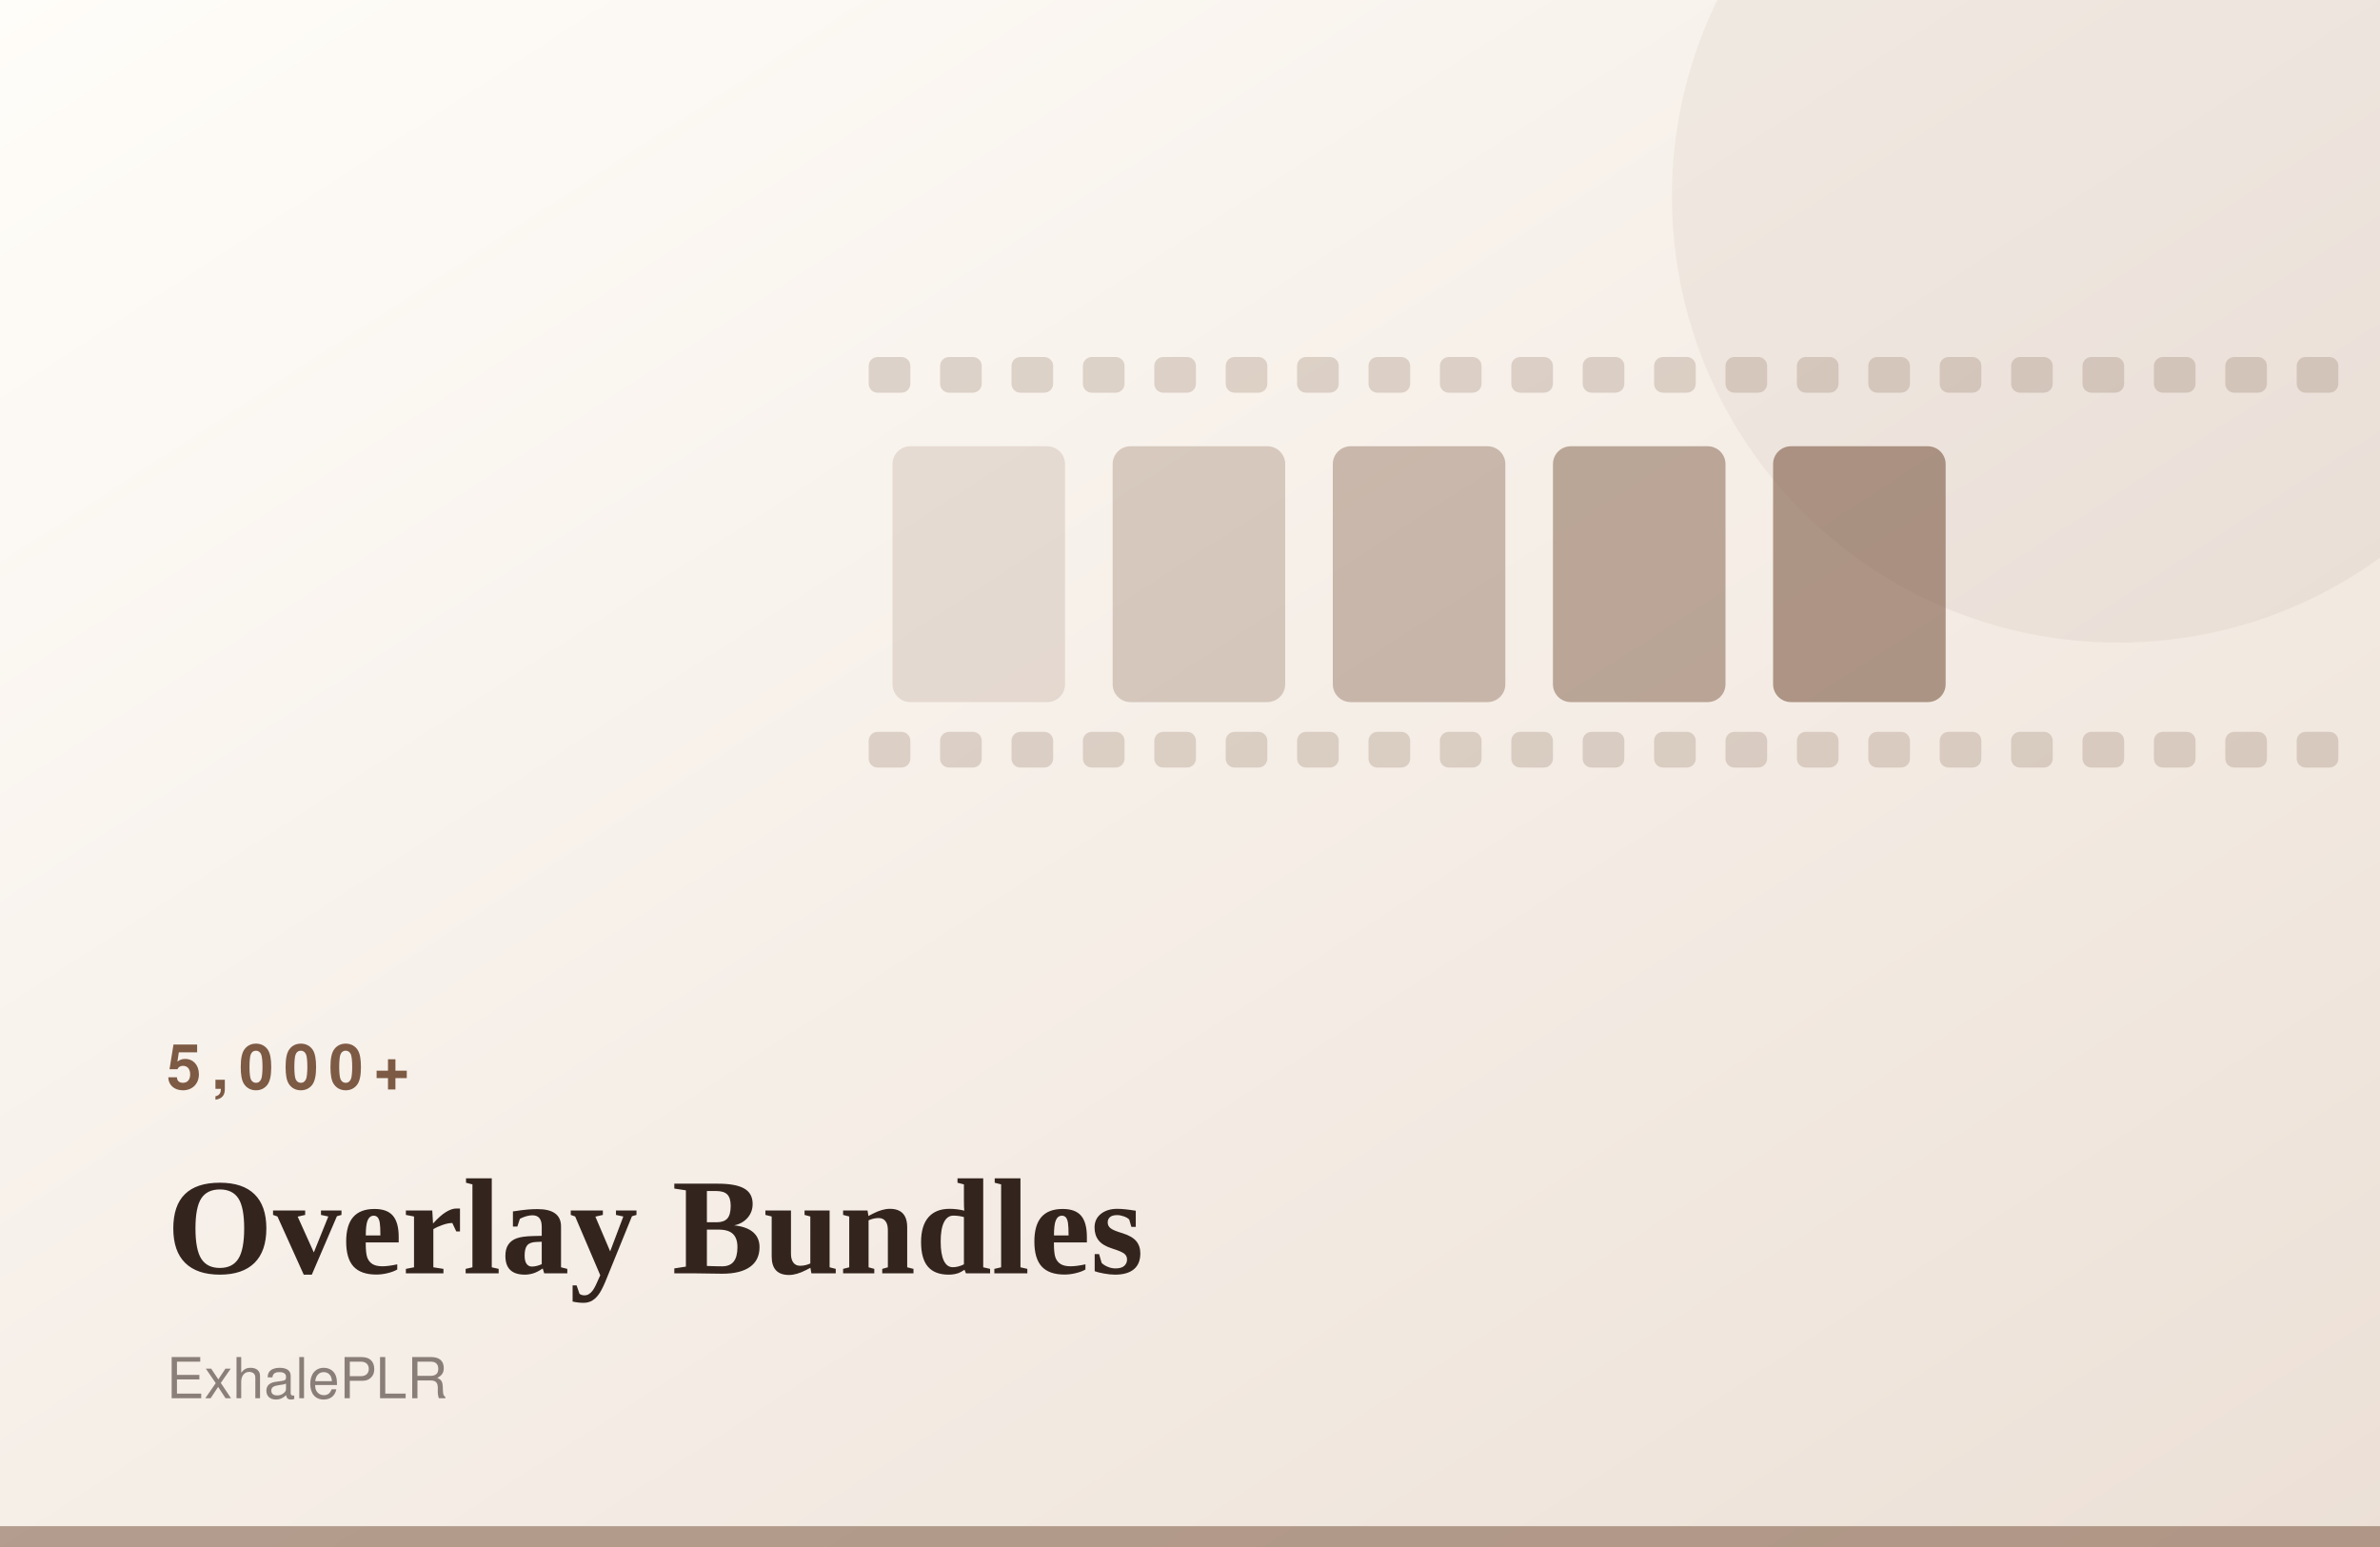
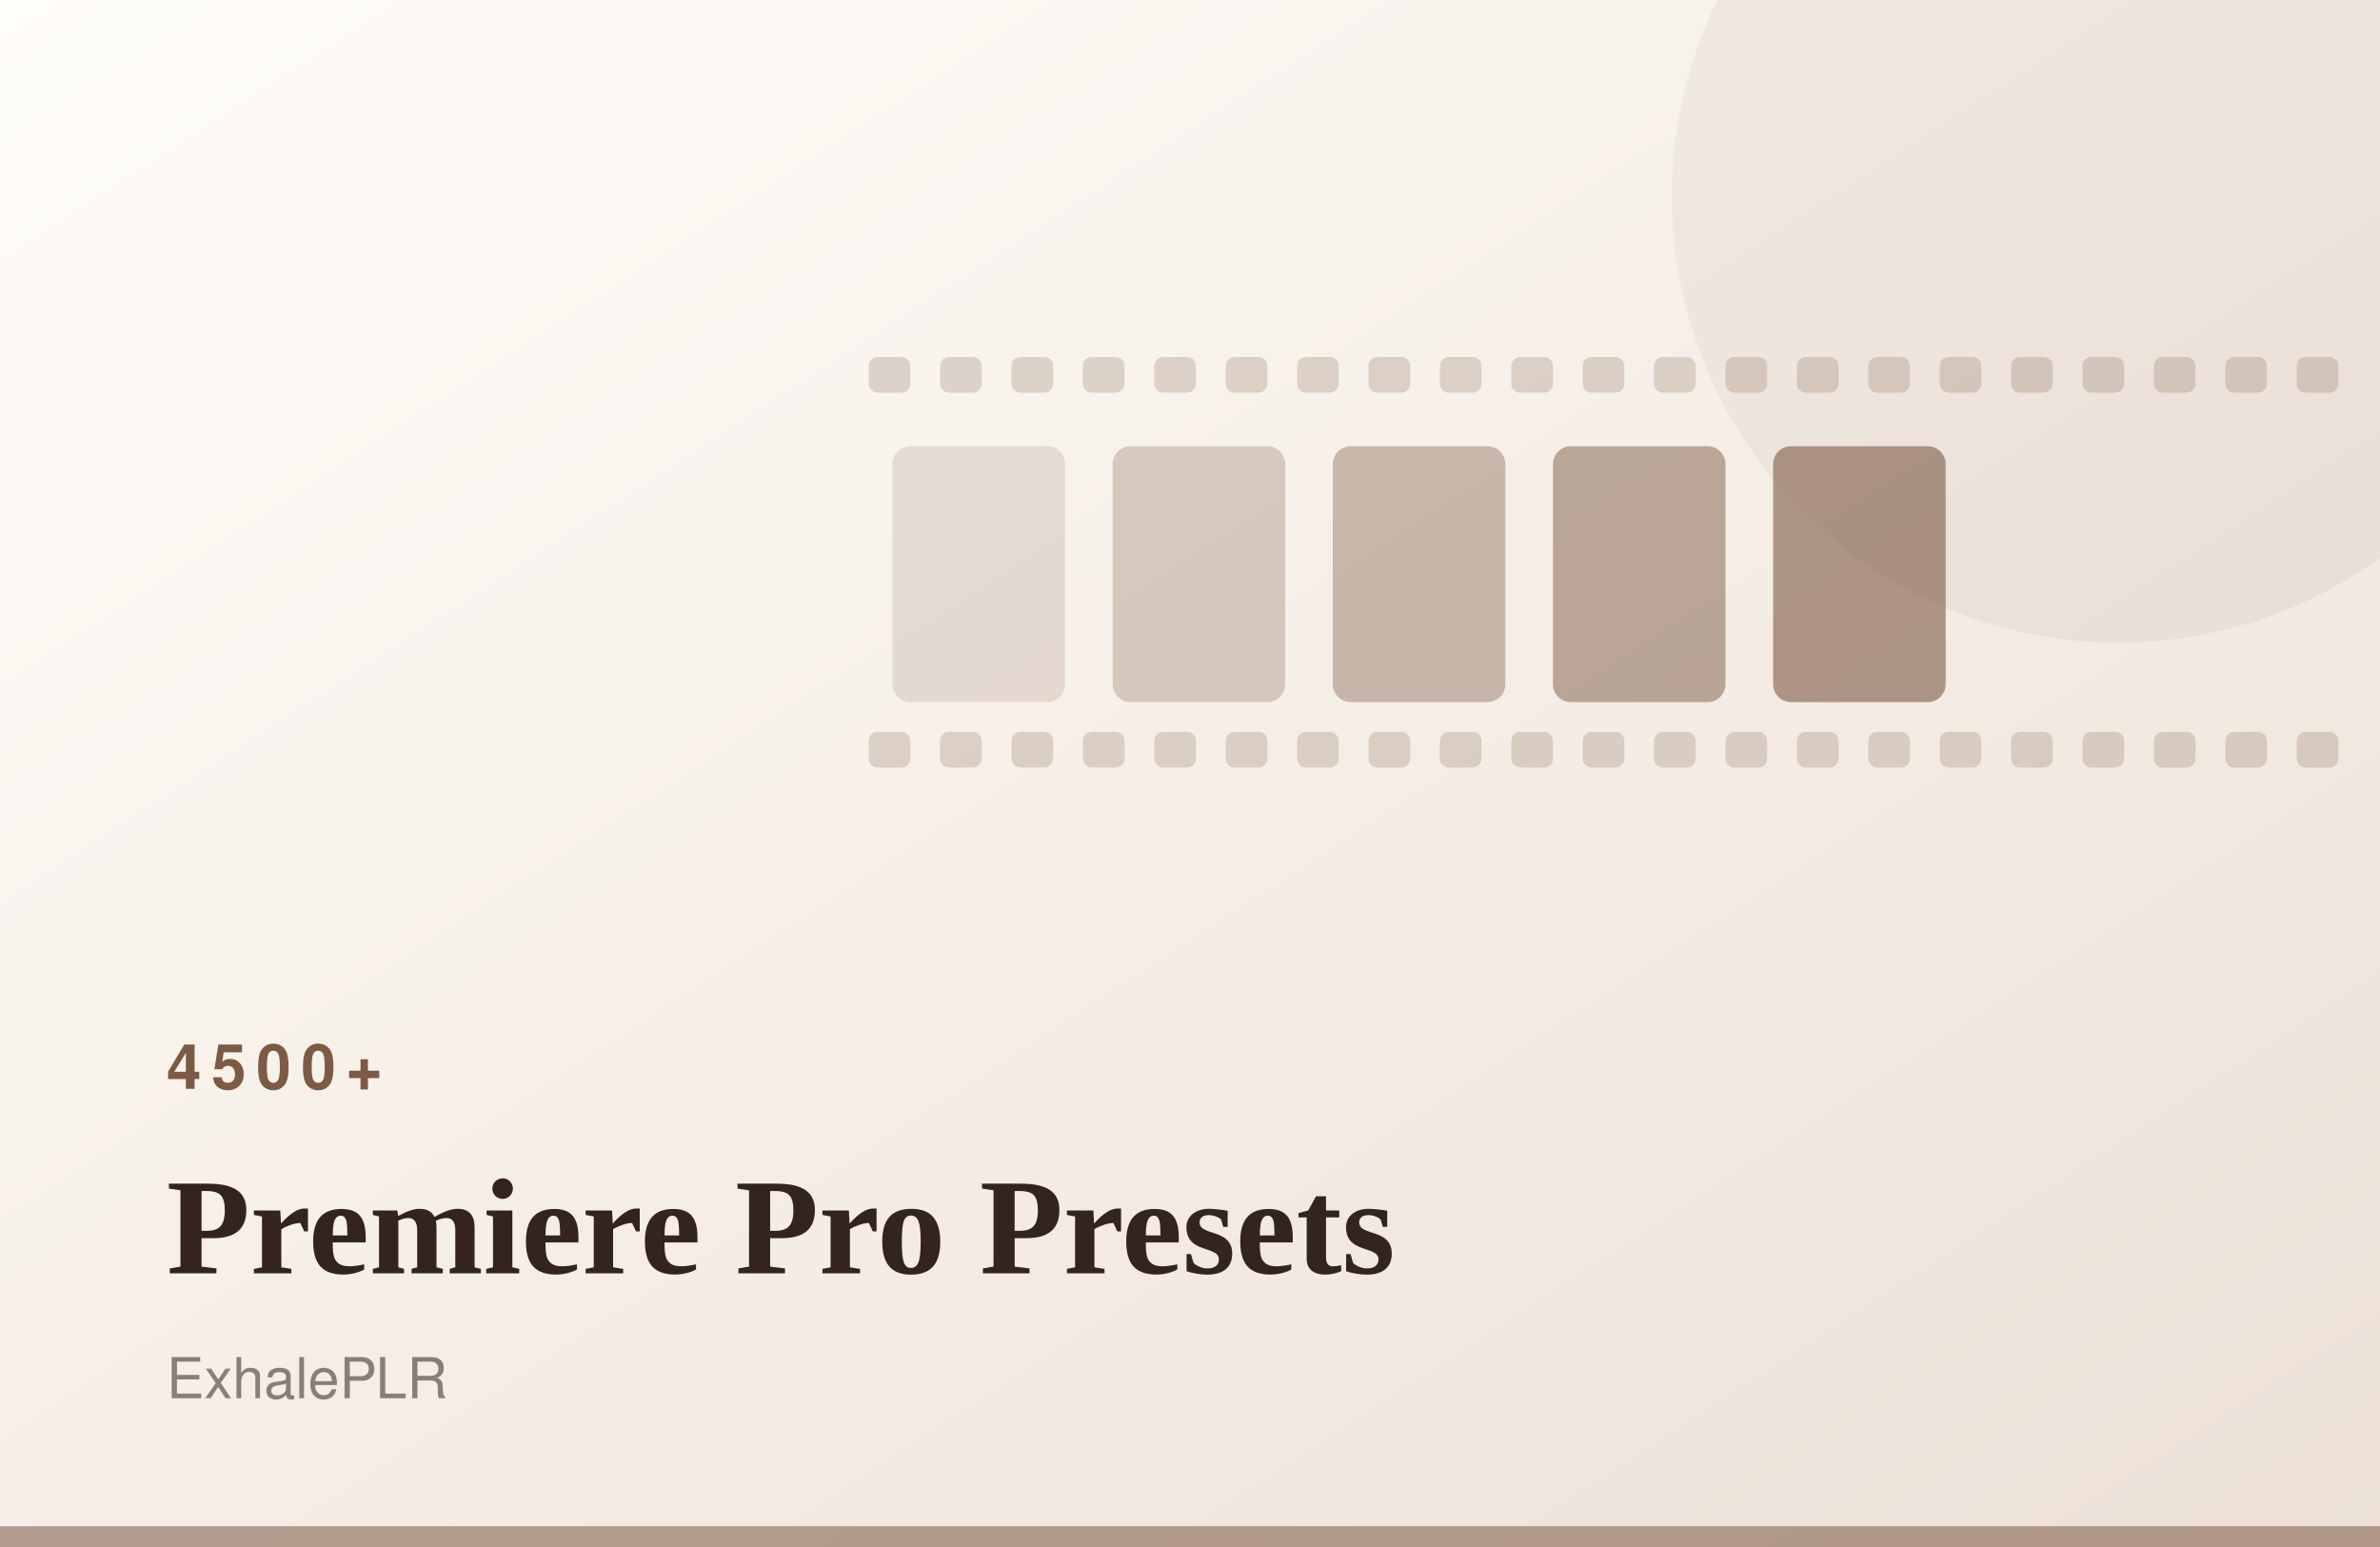
- <svg xmlns="http://www.w3.org/2000/svg" viewBox="0 0 800 520" width="800" height="520" role="img" aria-label="5,000+ Overlay Bundles">
+ <svg xmlns="http://www.w3.org/2000/svg" viewBox="0 0 800 520" width="800" height="520" role="img" aria-label="4500+ Premiere Pro Presets">
  <defs>
    <linearGradient id="g" x1="0" y1="0" x2="1" y2="1">
      <stop offset="0" stop-color="#fffdf9" />
      <stop offset="1" stop-color="#ece0d6" />
    </linearGradient>
  </defs>
  <rect width="800" height="520" fill="url(#g)" />
  <circle cx="712" cy="66" r="150" fill="#7d5a44" opacity=".07" />
  <rect x="300" y="150" width="58" height="86" rx="6" fill="#7d5a44" opacity="0.16" />
  <rect x="374" y="150" width="58" height="86" rx="6" fill="#7d5a44" opacity="0.27" />
  <rect x="448" y="150" width="58" height="86" rx="6" fill="#7d5a44" opacity="0.38" />
  <rect x="522" y="150" width="58" height="86" rx="6" fill="#7d5a44" opacity="0.49" />
  <rect x="596" y="150" width="58" height="86" rx="6" fill="#7d5a44" opacity="0.60" />
  <rect x="292" y="120" width="14" height="12" rx="3" fill="#7d5a44" opacity=".22" />
  <rect x="292" y="246" width="14" height="12" rx="3" fill="#7d5a44" opacity=".22" />
  <rect x="316" y="120" width="14" height="12" rx="3" fill="#7d5a44" opacity=".22" />
  <rect x="316" y="246" width="14" height="12" rx="3" fill="#7d5a44" opacity=".22" />
  <rect x="340" y="120" width="14" height="12" rx="3" fill="#7d5a44" opacity=".22" />
  <rect x="340" y="246" width="14" height="12" rx="3" fill="#7d5a44" opacity=".22" />
  <rect x="364" y="120" width="14" height="12" rx="3" fill="#7d5a44" opacity=".22" />
  <rect x="364" y="246" width="14" height="12" rx="3" fill="#7d5a44" opacity=".22" />
  <rect x="388" y="120" width="14" height="12" rx="3" fill="#7d5a44" opacity=".22" />
  <rect x="388" y="246" width="14" height="12" rx="3" fill="#7d5a44" opacity=".22" />
  <rect x="412" y="120" width="14" height="12" rx="3" fill="#7d5a44" opacity=".22" />
  <rect x="412" y="246" width="14" height="12" rx="3" fill="#7d5a44" opacity=".22" />
  <rect x="436" y="120" width="14" height="12" rx="3" fill="#7d5a44" opacity=".22" />
  <rect x="436" y="246" width="14" height="12" rx="3" fill="#7d5a44" opacity=".22" />
  <rect x="460" y="120" width="14" height="12" rx="3" fill="#7d5a44" opacity=".22" />
  <rect x="460" y="246" width="14" height="12" rx="3" fill="#7d5a44" opacity=".22" />
  <rect x="484" y="120" width="14" height="12" rx="3" fill="#7d5a44" opacity=".22" />
  <rect x="484" y="246" width="14" height="12" rx="3" fill="#7d5a44" opacity=".22" />
  <rect x="508" y="120" width="14" height="12" rx="3" fill="#7d5a44" opacity=".22" />
  <rect x="508" y="246" width="14" height="12" rx="3" fill="#7d5a44" opacity=".22" />
  <rect x="532" y="120" width="14" height="12" rx="3" fill="#7d5a44" opacity=".22" />
  <rect x="532" y="246" width="14" height="12" rx="3" fill="#7d5a44" opacity=".22" />
  <rect x="556" y="120" width="14" height="12" rx="3" fill="#7d5a44" opacity=".22" />
  <rect x="556" y="246" width="14" height="12" rx="3" fill="#7d5a44" opacity=".22" />
  <rect x="580" y="120" width="14" height="12" rx="3" fill="#7d5a44" opacity=".22" />
  <rect x="580" y="246" width="14" height="12" rx="3" fill="#7d5a44" opacity=".22" />
  <rect x="604" y="120" width="14" height="12" rx="3" fill="#7d5a44" opacity=".22" />
  <rect x="604" y="246" width="14" height="12" rx="3" fill="#7d5a44" opacity=".22" />
  <rect x="628" y="120" width="14" height="12" rx="3" fill="#7d5a44" opacity=".22" />
  <rect x="628" y="246" width="14" height="12" rx="3" fill="#7d5a44" opacity=".22" />
  <rect x="652" y="120" width="14" height="12" rx="3" fill="#7d5a44" opacity=".22" />
  <rect x="652" y="246" width="14" height="12" rx="3" fill="#7d5a44" opacity=".22" />
  <rect x="676" y="120" width="14" height="12" rx="3" fill="#7d5a44" opacity=".22" />
  <rect x="676" y="246" width="14" height="12" rx="3" fill="#7d5a44" opacity=".22" />
  <rect x="700" y="120" width="14" height="12" rx="3" fill="#7d5a44" opacity=".22" />
  <rect x="700" y="246" width="14" height="12" rx="3" fill="#7d5a44" opacity=".22" />
  <rect x="724" y="120" width="14" height="12" rx="3" fill="#7d5a44" opacity=".22" />
  <rect x="724" y="246" width="14" height="12" rx="3" fill="#7d5a44" opacity=".22" />
  <rect x="748" y="120" width="14" height="12" rx="3" fill="#7d5a44" opacity=".22" />
  <rect x="748" y="246" width="14" height="12" rx="3" fill="#7d5a44" opacity=".22" />
  <rect x="772" y="120" width="14" height="12" rx="3" fill="#7d5a44" opacity=".22" />
  <rect x="772" y="246" width="14" height="12" rx="3" fill="#7d5a44" opacity=".22" />
-   <text x="56" y="366" font-size="21" fill="#7d5a44" letter-spacing="3.4" font-family="Helvetica,Arial,sans-serif" font-weight="700">5,000+</text>
-   <text x="56" y="428" font-size="46" fill="#33241e" font-family="Georgia,'Times New Roman',serif" font-weight="700">Overlay Bundles</text>
+   <text x="56" y="366" font-size="21" fill="#7d5a44" letter-spacing="3.4" font-family="Helvetica,Arial,sans-serif" font-weight="700">4500+</text>
+   <text x="56" y="428" font-size="46" fill="#33241e" font-family="Georgia,'Times New Roman',serif" font-weight="700">Premiere Pro Presets</text>
  <text x="56" y="470" font-size="19" fill="#33241e" opacity=".55" font-family="Helvetica,Arial,sans-serif">ExhalePLR</text>
  <rect x="0" y="513" width="800" height="7" fill="#7d5a44" opacity=".55" />
</svg>
